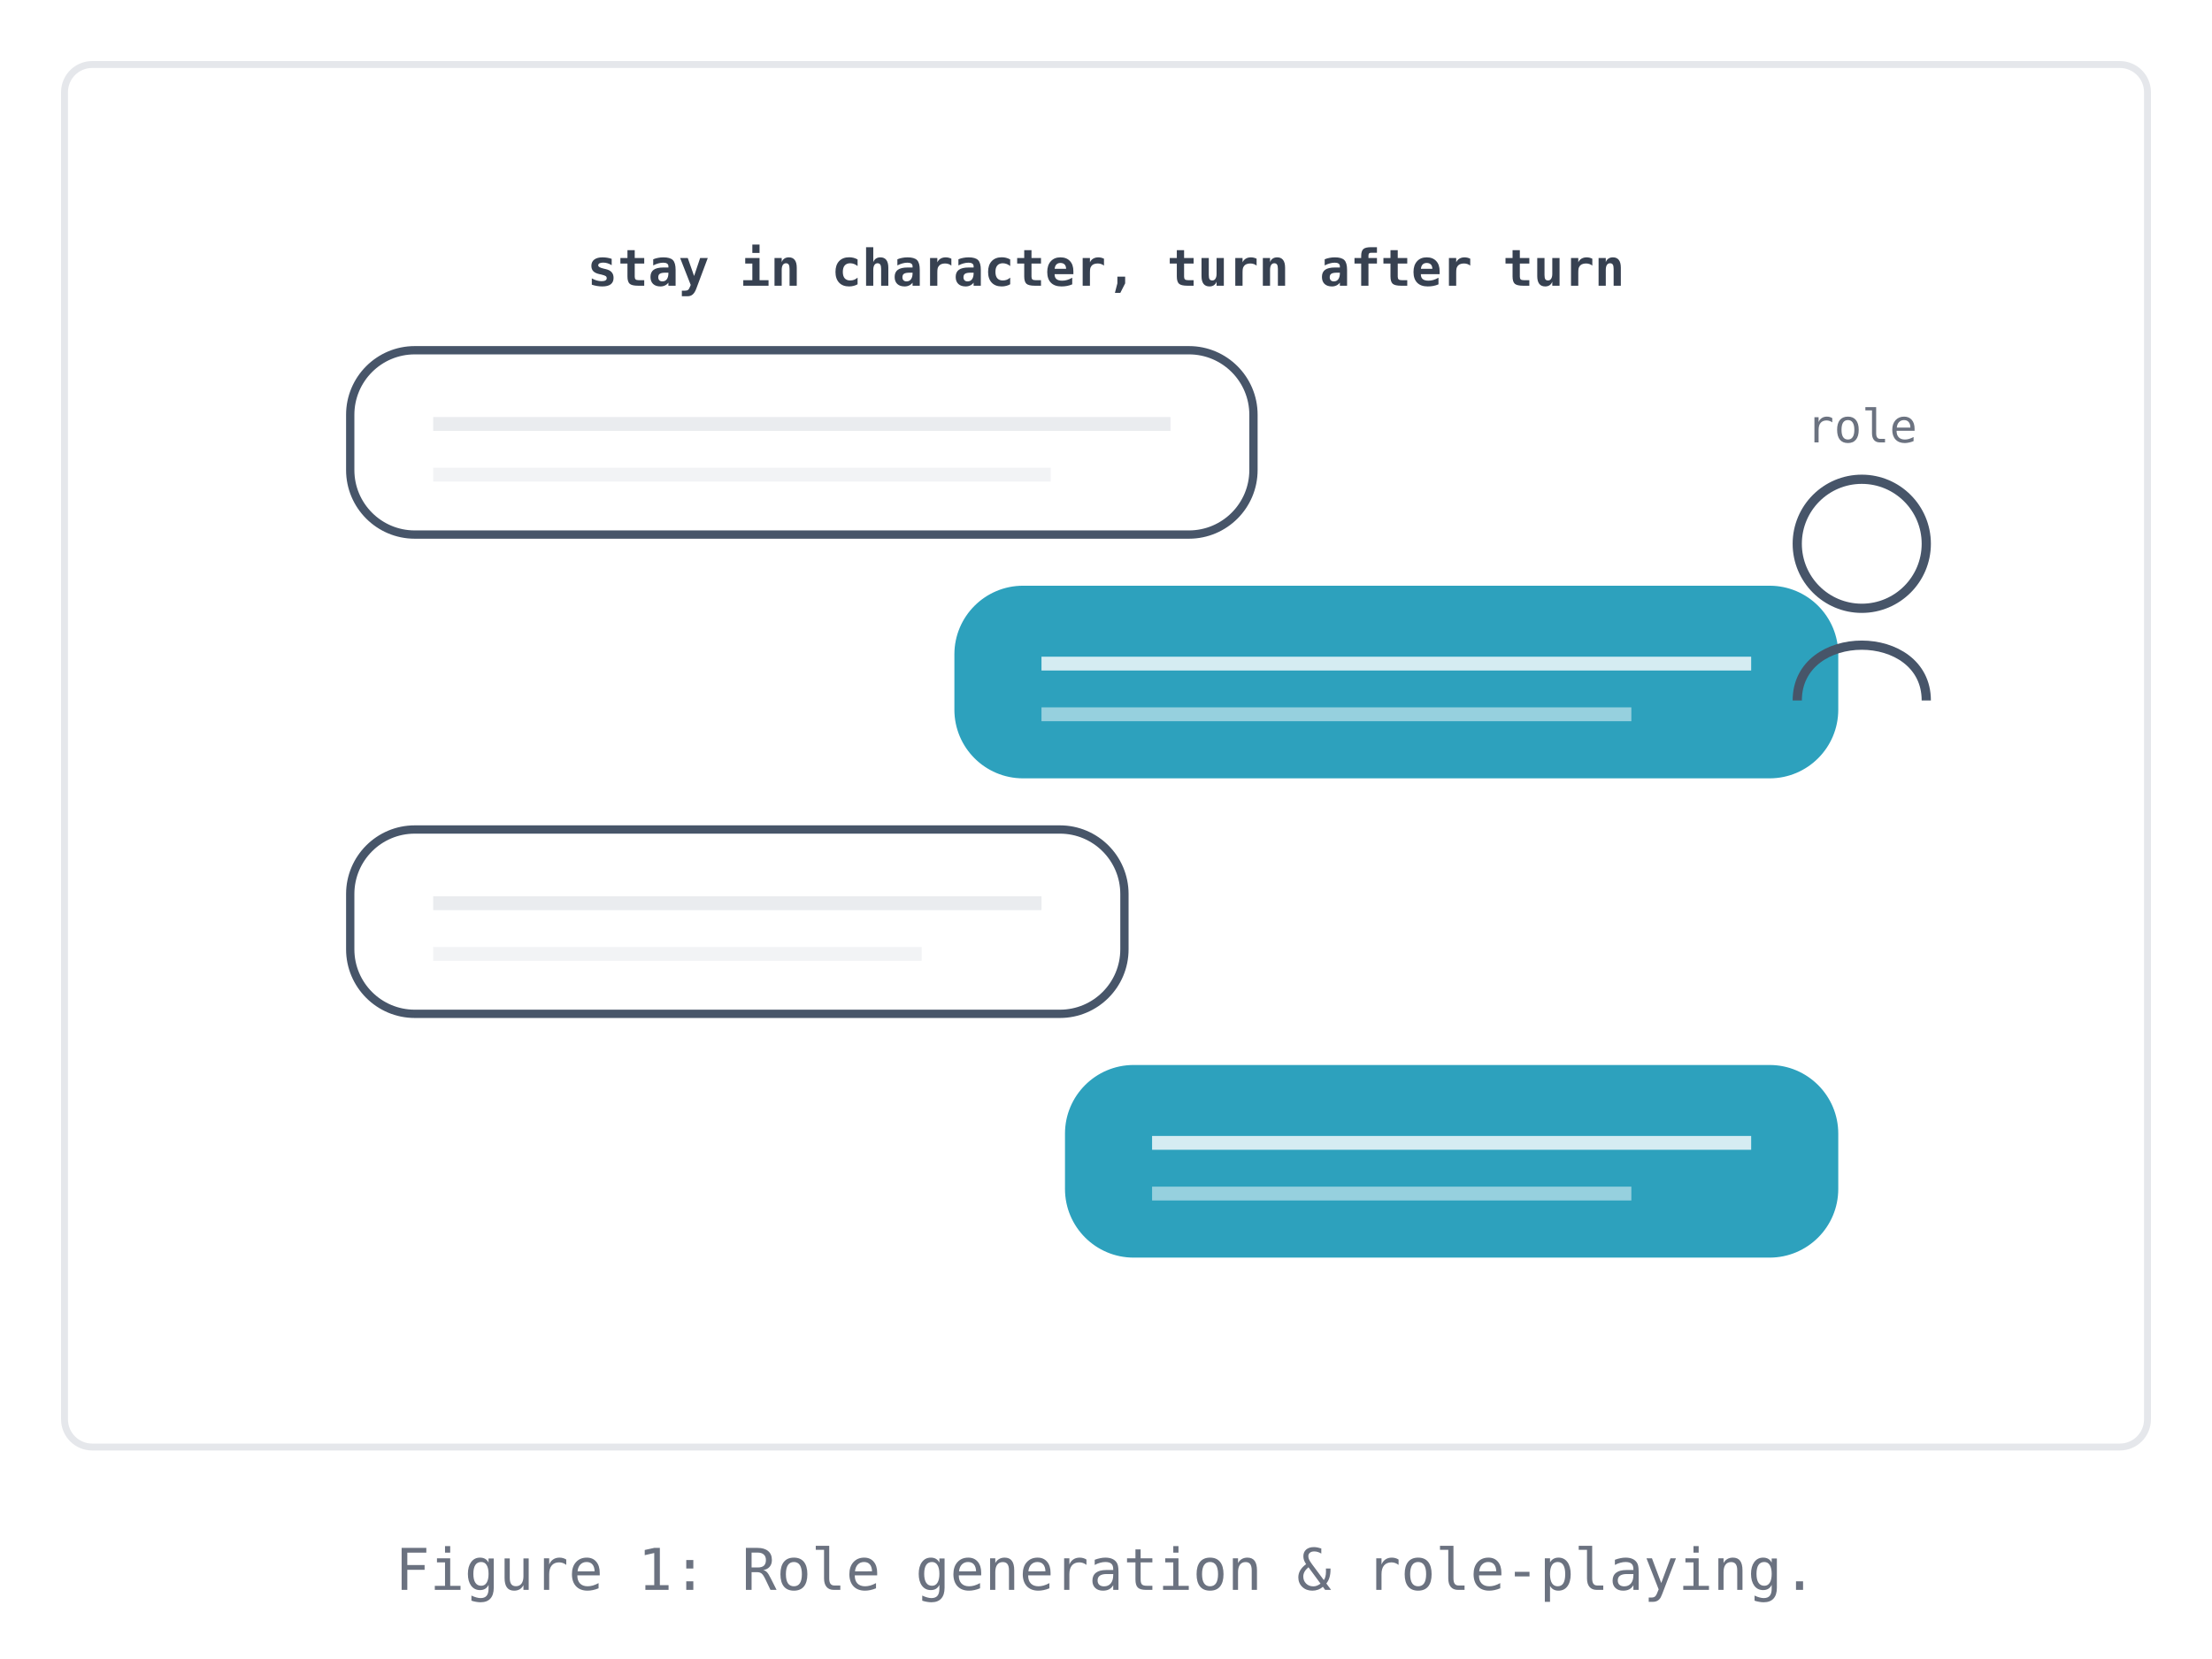
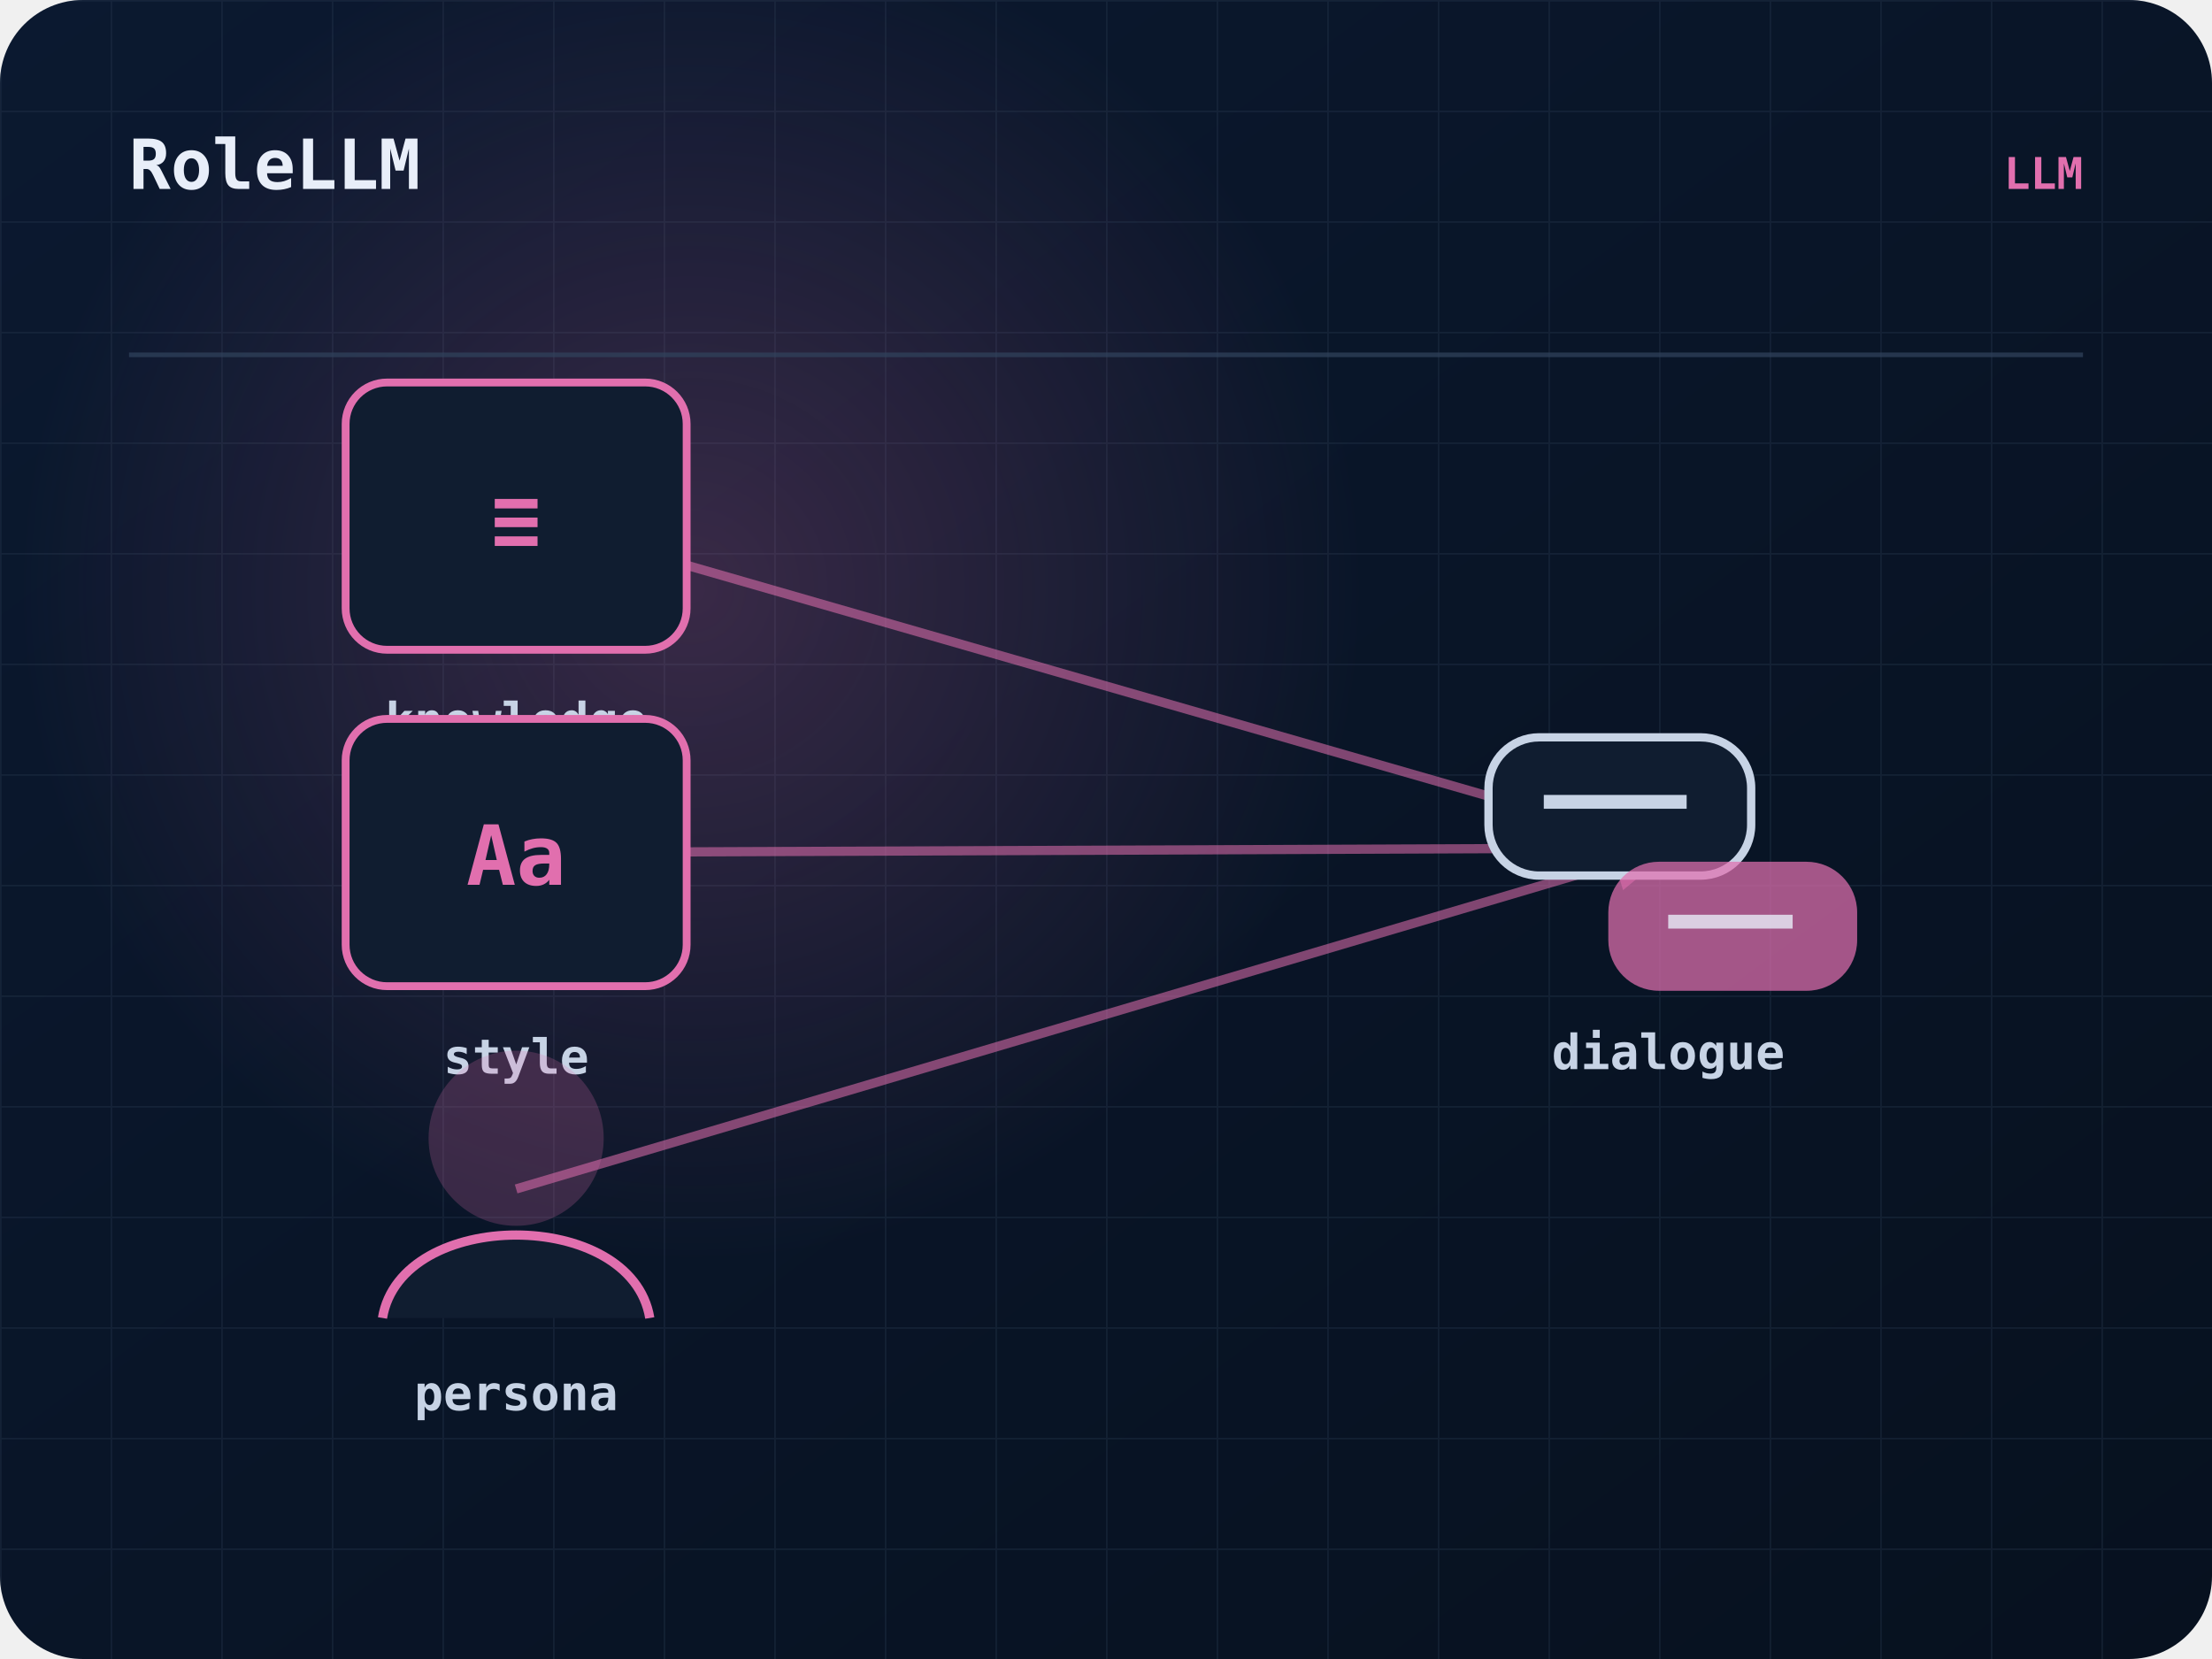
- <svg xmlns="http://www.w3.org/2000/svg" viewBox="0 0 480 360">
-   <rect width="480" height="360" fill="#ffffff" />
-   <rect x="14" y="14" width="452" height="300" fill="none" stroke="#e5e7eb" stroke-width="1.5" rx="6" />
-   <rect x="76" y="76" width="196" height="40" fill="#ffffff" opacity="1" stroke="#475569" stroke-width="1.8" rx="14" />
-   <line x1="94" y1="92" x2="254" y2="92" stroke="#e5e7eb" stroke-width="3" opacity="0.8" />
-   <line x1="94" y1="103" x2="228" y2="103" stroke="#e5e7eb" stroke-width="3" opacity="0.5" />
-   <rect x="208" y="128" width="190" height="40" fill="#0891b2" opacity="0.85" stroke="#0891b2" stroke-width="1.8" rx="14" />
-   <line x1="226" y1="144" x2="380" y2="144" stroke="#ffffff" stroke-width="3" opacity="0.8" />
-   <line x1="226" y1="155" x2="354" y2="155" stroke="#ffffff" stroke-width="3" opacity="0.5" />
-   <rect x="76" y="180" width="168" height="40" fill="#ffffff" opacity="1" stroke="#475569" stroke-width="1.8" rx="14" />
-   <line x1="94" y1="196" x2="226" y2="196" stroke="#e5e7eb" stroke-width="3" opacity="0.8" />
-   <line x1="94" y1="207" x2="200" y2="207" stroke="#e5e7eb" stroke-width="3" opacity="0.5" />
-   <rect x="232" y="232" width="166" height="40" fill="#0891b2" opacity="0.85" stroke="#0891b2" stroke-width="1.8" rx="14" />
-   <line x1="250" y1="248" x2="380" y2="248" stroke="#ffffff" stroke-width="3" opacity="0.8" />
-   <line x1="250" y1="259" x2="354" y2="259" stroke="#ffffff" stroke-width="3" opacity="0.5" />
-   <text x="404" y="96" text-anchor="middle" font-family="Menlo, Consolas, monospace" font-size="10" fill="#6b7280">role</text>
-   <circle cx="404" cy="118" r="14" fill="none" stroke="#475569" stroke-width="2" />
-   <path d="M 390 152 C 390 136 418 136 418 152" stroke="#475569" stroke-width="2" fill="none" />
-   <text x="240" y="62" text-anchor="middle" font-family="Menlo, Consolas, monospace" font-size="11" fill="#374151" font-weight="bold">stay in character, turn after turn</text>
-   <text x="240" y="345" text-anchor="middle" font-family="Menlo, Consolas, monospace" font-size="12.5" fill="#6b7280">Figure 1: Role generation &amp; role-playing.</text>
+ <svg xmlns="http://www.w3.org/2000/svg" viewBox="0 0 480 360" role="img" aria-labelledby="title desc">
+   <defs>
+     <linearGradient id="bg" x1="0" y1="0" x2="1" y2="1">
+       <stop stop-color="#0b1930" />
+       <stop offset="1" stop-color="#07111f" />
+     </linearGradient>
+     <radialGradient id="halo">
+       <stop stop-color="#e16fae" stop-opacity=".22" />
+       <stop offset="1" stop-color="#e16fae" stop-opacity="0" />
+     </radialGradient>
+     <pattern id="grid" width="24" height="24" patternUnits="userSpaceOnUse">
+       <path d="M 24 0 L 0 0 0 24" fill="none" stroke="#2b3b53" stroke-width=".7" opacity=".32" />
+     </pattern>
+     <marker id="arrow" markerWidth="8" markerHeight="8" refX="6" refY="3" orient="auto">
+       <path d="M0,0 L0,6 L7,3 z" fill="#e16fae" />
+     </marker>
+   </defs>
+   <rect width="480" height="360" rx="18" fill="url(#bg)" />
+   <rect width="480" height="360" rx="18" fill="url(#grid)" />
+   <circle cx="150" cy="128" r="145" fill="url(#halo)" />
+   <path d="M 28 77 H 452" stroke="#31435d" stroke-width="1" opacity=".7" />
+   <text x="28" y="41" text-anchor="start" font-family="IBM Plex Mono, Menlo, monospace" font-size="15" font-weight="700" fill="#e8eef9">RoleLLM</text>
+   <text x="452" y="41" text-anchor="end" font-family="IBM Plex Mono, Menlo, monospace" font-size="9.5" font-weight="700" fill="#e16fae">LLM</text>
+   <path d="M 112 112.0 L 362 184" fill="none" stroke="#e16fae" stroke-width="2" opacity=".55" marker-end="url(#arrow)" />
+   <path d="M 112 185.0 L 362 184" fill="none" stroke="#e16fae" stroke-width="2" opacity=".55" marker-end="url(#arrow)" />
+   <path d="M 112 258.0 L 362 184" fill="none" stroke="#e16fae" stroke-width="2" opacity=".55" marker-end="url(#arrow)" />
+   <rect x="75" y="83" width="74" height="58" rx="9" fill="#101d30" stroke="#e16fae" stroke-width="1.7" />
+   <text x="112" y="119.0" text-anchor="middle" font-family="IBM Plex Mono, Menlo, monospace" font-size="18" font-weight="700" fill="#e16fae">≡</text>
+   <text x="112" y="160.0" text-anchor="middle" font-family="IBM Plex Mono, Menlo, monospace" font-size="10.5" font-weight="600" fill="#c7d3e5">knowledge</text>
+   <rect x="75" y="156" width="74" height="58" rx="9" fill="#101d30" stroke="#e16fae" stroke-width="1.7" />
+   <text x="112" y="192.0" text-anchor="middle" font-family="IBM Plex Mono, Menlo, monospace" font-size="18" font-weight="700" fill="#e16fae">Aa</text>
+   <text x="112" y="233.0" text-anchor="middle" font-family="IBM Plex Mono, Menlo, monospace" font-size="10.5" font-weight="600" fill="#c7d3e5">style</text>
+   <circle cx="112" cy="247.0" r="18" fill="#e16fae" opacity=".22" stroke="#e16fae" stroke-width="2" />
+   <path d="M 83 286.0 C 87 262.0 137 262.0 141 286.0" fill="#101d30" stroke="#e16fae" stroke-width="2" />
+   <text x="112" y="306.0" text-anchor="middle" font-family="IBM Plex Mono, Menlo, monospace" font-size="10.5" font-weight="600" fill="#c7d3e5">persona</text>
+   <rect x="323" y="160" width="57" height="30" rx="11" fill="#101d30" stroke="#c7d3e5" stroke-width="1.8" />
+   <rect x="349" y="187" width="54" height="28" rx="11" fill="#e16fae" opacity=".72" />
+   <line x1="335" y1="174" x2="366" y2="174" stroke="#c7d3e5" stroke-width="3" />
+   <line x1="362" y1="200" x2="389" y2="200" stroke="#e8eef9" stroke-width="3" opacity=".8" />
+   <text x="362" y="232" text-anchor="middle" font-family="IBM Plex Mono, Menlo, monospace" font-size="10.5" font-weight="600" fill="#c7d3e5">dialogue</text>
</svg>
